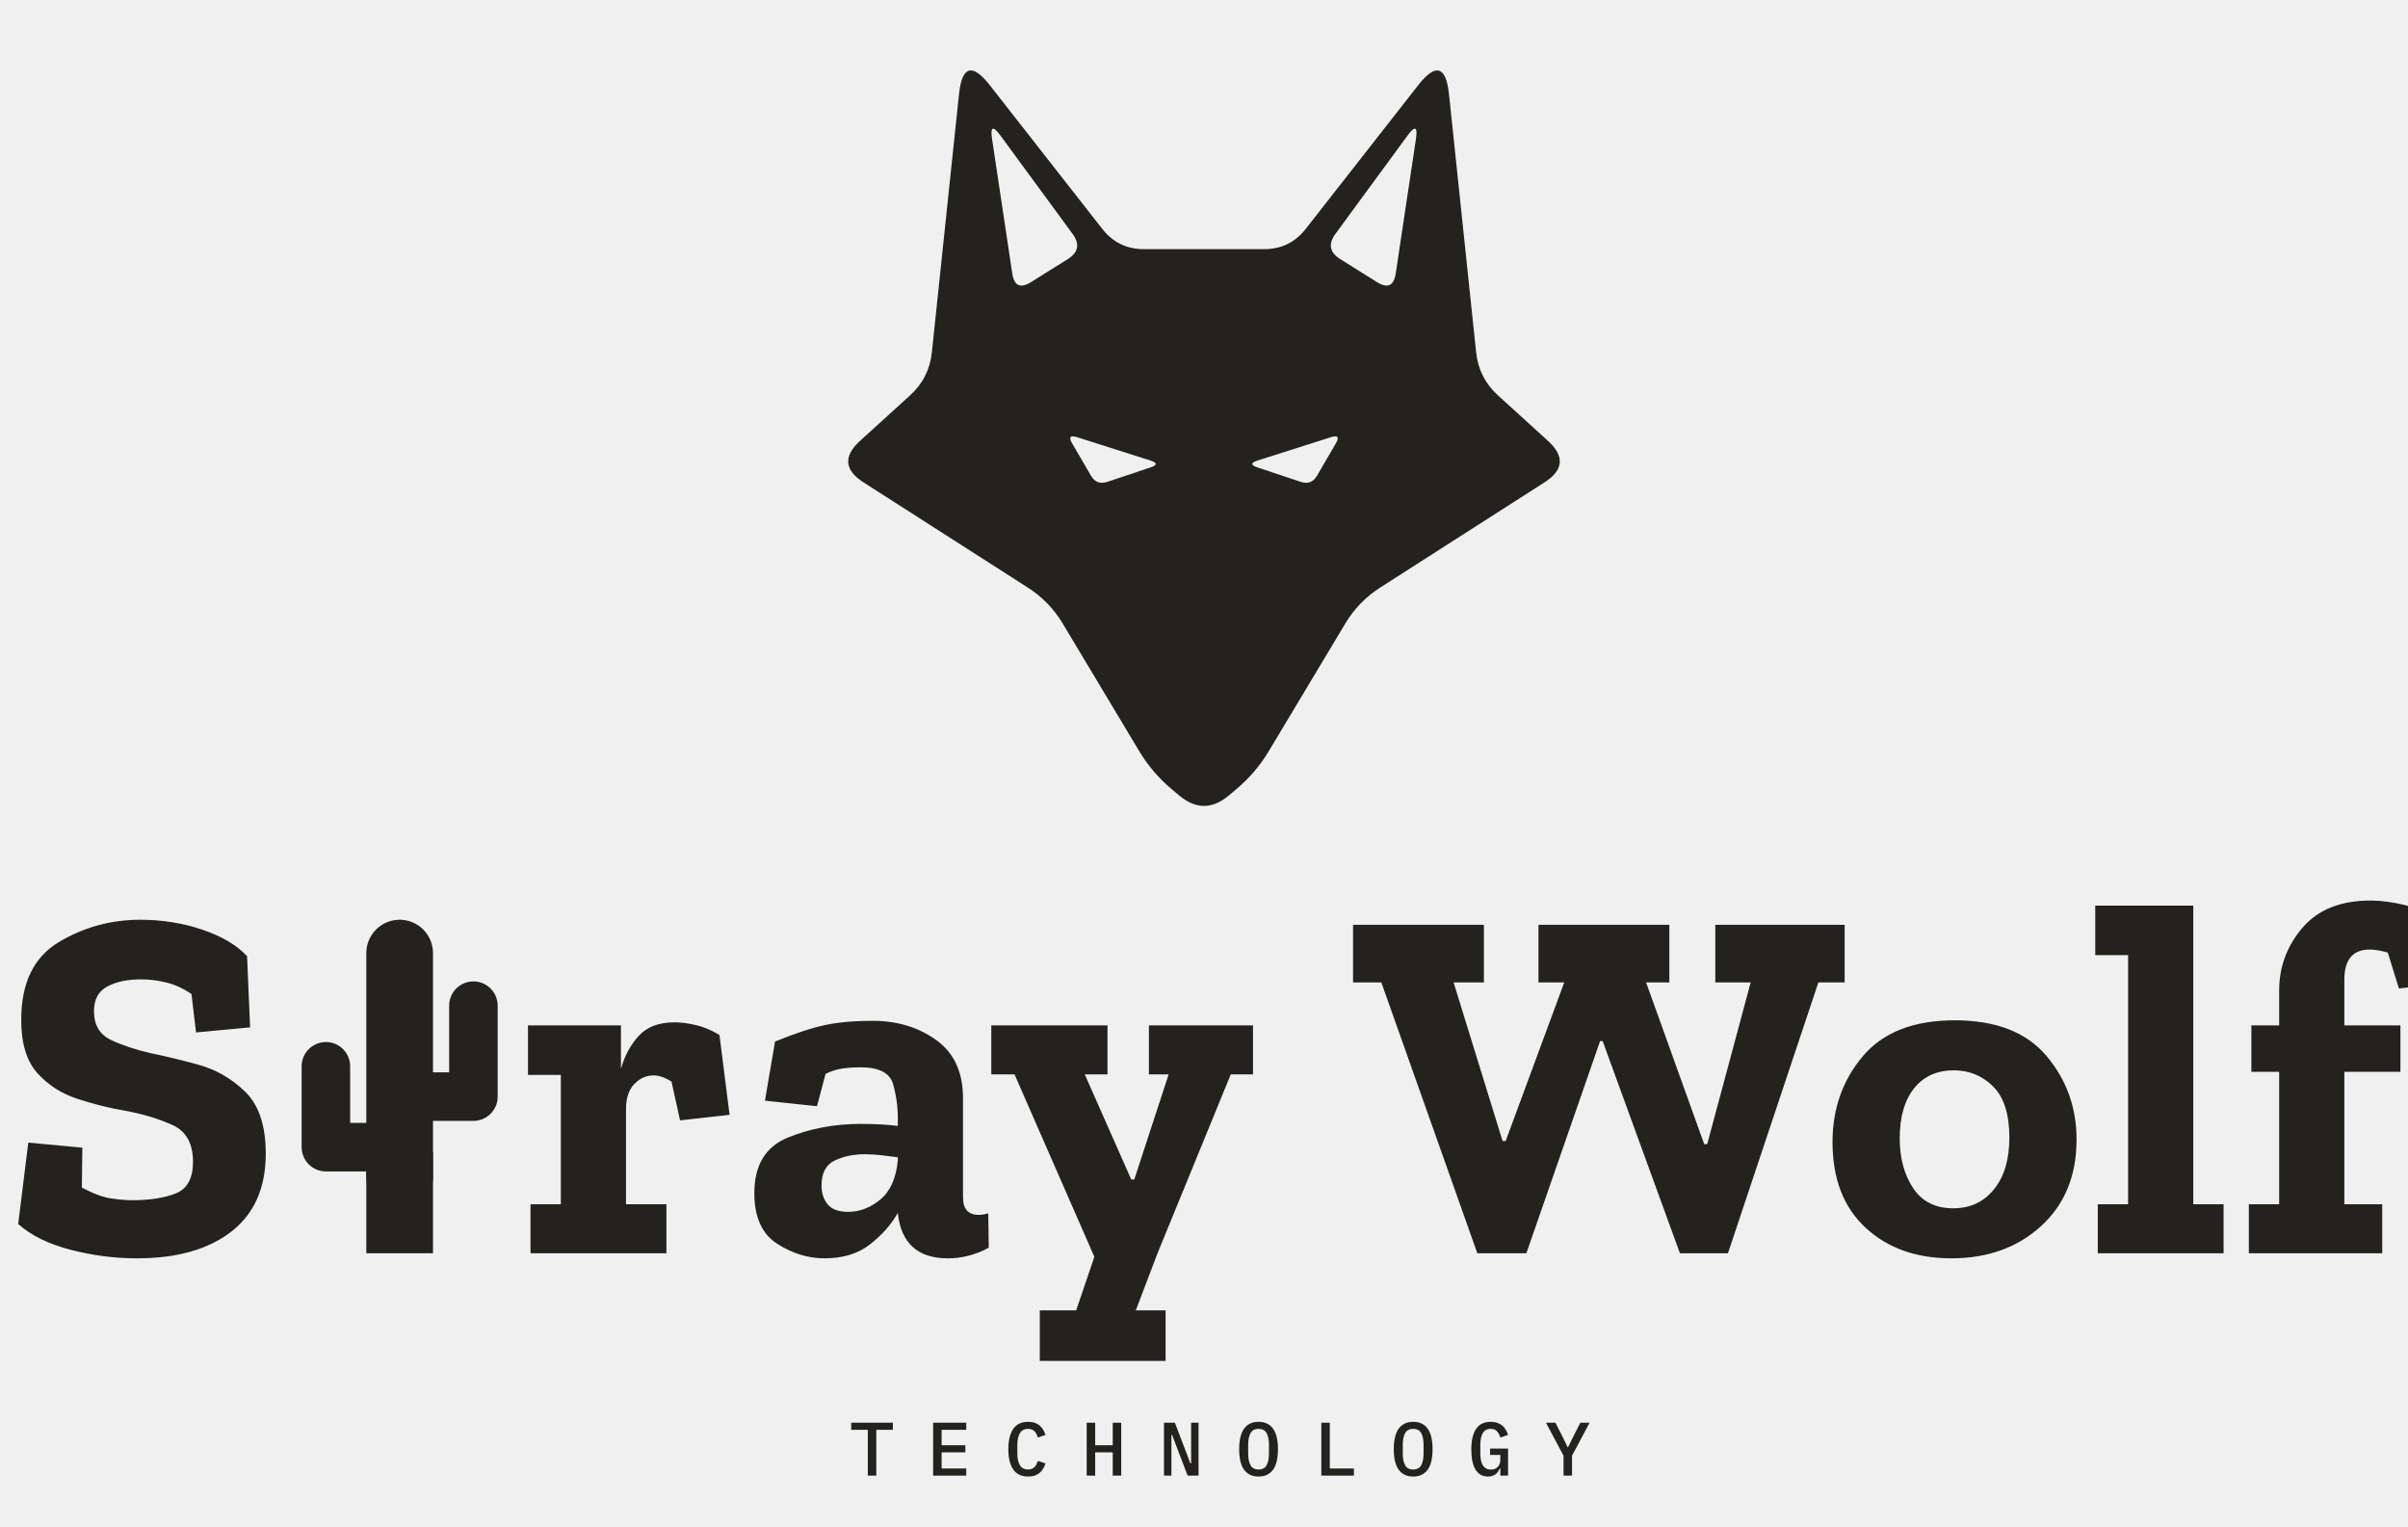
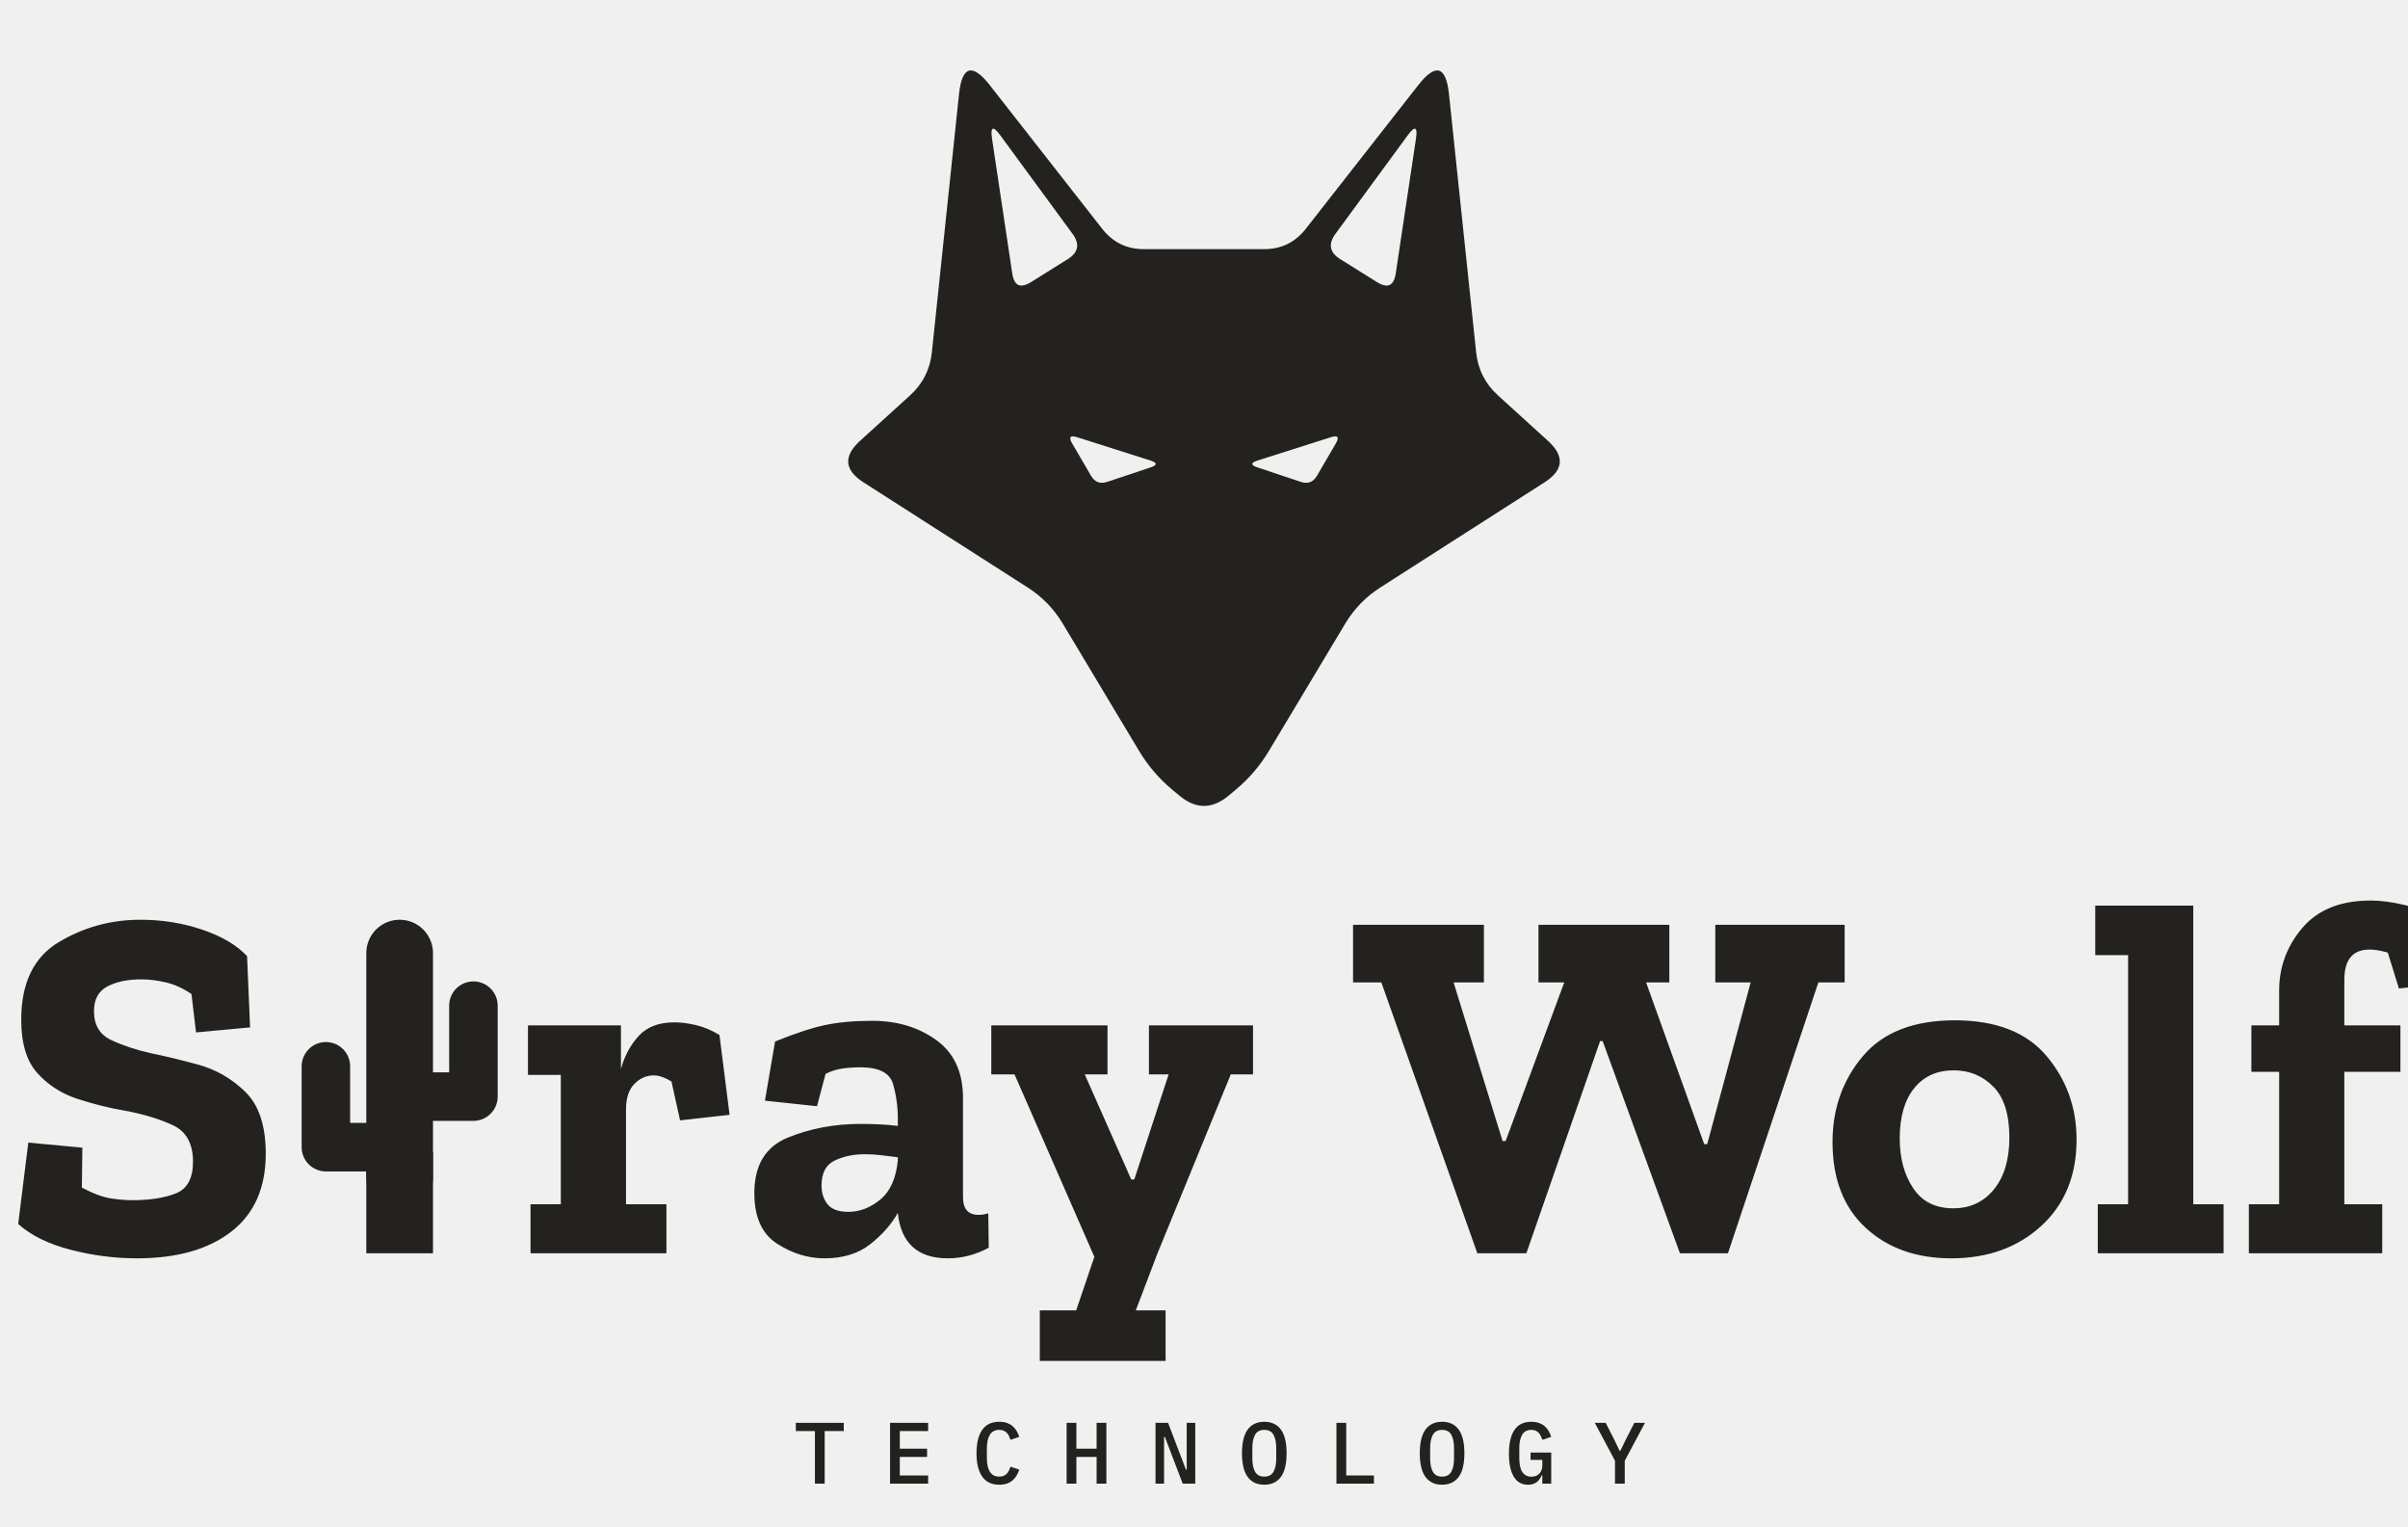
<svg xmlns="http://www.w3.org/2000/svg" viewBox="0 0 476.6 302">
  <g transform="translate(153.3,0) scale(0.85)">
    <defs>
      <mask id="smono-dark">
        <rect width="200" height="200" fill="#fff" />
        <path fill="#000" d="M52.60 31.55 L69.40 54.45 Q72.00 58.00 68.27 60.33 L59.73 65.67 Q56.00 68.00 55.35 63.65 L50.65 32.35 Q50.00 28.00 52.60 31.55Z" />
        <path fill="#000" d="M147.40 31.55 L130.60 54.45 Q128.00 58.00 131.73 60.33 L140.27 65.67 Q144.00 68.00 144.65 63.65 L149.35 32.35 Q150.00 28.00 147.40 31.55Z" />
        <path fill="#000" d="M70.48 101.79 L87.52 107.21 Q90.00 108.00 87.53 108.82 L77.47 112.18 Q75.00 113.00 73.69 110.75 L69.31 103.25 Q68.00 101.00 70.48 101.79Z" />
        <path fill="#000" d="M129.52 101.79 L112.48 107.21 Q110.00 108.00 112.47 108.82 L122.53 112.18 Q125.00 113.00 126.31 110.75 L130.69 103.25 Q132.00 101.00 129.52 101.79Z" />
      </mask>
    </defs>
    <path fill="#24221F" mask="url(#smono-dark)" d="M50.16 19.88 L76.30 53.27 Q80.00 58.00 86.00 58.00 L114.00 58.00 Q120.00 58.00 123.70 53.27 L149.84 19.88 Q156.00 12.00 157.05 21.95 L163.37 82.03 Q164.00 88.00 168.44 92.04 L180.08 102.62 Q186.00 108.00 179.26 112.31 L141.05 136.77 Q136.00 140.00 132.91 145.14 L115.09 174.86 Q112.00 180.00 107.39 183.84 L105.71 185.24 Q100.00 190.00 94.29 185.24 L92.61 183.84 Q88.00 180.00 84.91 174.86 L67.09 145.14 Q64.00 140.00 58.95 136.77 L20.74 112.31 Q14.00 108.00 19.92 102.62 L31.56 92.04 Q36.00 88.00 36.63 82.03 L42.95 21.95 Q44.00 12.00 50.16 19.88Z" />
  </g>
  <path fill="#24221F" d="M52.6 228.3Q52.6 238.4 45.8 243.7Q39.0 249.0 27.1 249.0Q20.5 249.0 13.95 247.3Q7.4 245.6 3.6 242.2L5.6 226.1L16.3 227.1L16.2 235.0Q19.6 236.8 22.0 237.15Q24.4 237.5 26.1 237.5Q31.4 237.5 34.8 236.15Q38.2 234.8 38.2 229.9Q38.2 224.5 34.2 222.65Q30.2 220.8 24.8 219.8Q20.1 219.0 15.35 217.45Q10.6 215.9 7.4 212.35Q4.2 208.8 4.2 201.8Q4.2 190.9 11.6 186.45Q19.0 182.0 27.8 182.0Q34.2 182.0 40.0 183.95Q45.8 185.9 48.9 189.2L49.5 203.3L38.8 204.3L37.9 196.7Q35.4 195.0 32.85 194.4Q30.3 193.8 27.9 193.8Q23.9 193.8 21.25 195.2Q18.6 196.6 18.6 200.1Q18.6 204.2 22.0 205.8Q25.4 207.4 29.8 208.4Q33.8 209.2 39.15 210.65Q44.5 212.1 48.55 216.05Q52.6 220.0 52.6 228.3Z M133.5 202.3Q135.4 202.3 137.75 202.85Q140.1 203.4 142.4 204.8L144.4 220.6L134.6 221.7L132.9 214.0Q130.9 212.8 129.4 212.8Q127.2 212.8 125.55 214.5Q123.9 216.2 123.9 219.5V238.3H131.9V248.0H105.0V238.3H111.0V212.7H104.5V202.9H122.9V211.5Q124.0 207.6 126.45 204.95Q128.9 202.3 133.5 202.3Z M153.4 206.1Q159.3 203.7 163.25 202.85Q167.2 202.0 172.7 202.0Q180.0 202.0 185.3 205.8Q190.6 209.6 190.6 217.3V236.9Q190.6 240.4 193.7 240.4Q194.6 240.4 195.6 240.1L195.7 246.9Q191.8 249.0 187.6 249.0Q178.7 249.0 177.7 240.1V240.0Q175.8 243.4 172.25 246.2Q168.7 249.0 163.2 249.0Q158.3 249.0 153.8 246.1Q149.3 243.2 149.3 236.1Q149.3 227.8 155.95 225.1Q162.6 222.4 170.3 222.4Q174.6 222.4 177.7 222.8V221.3Q177.7 217.8 176.75 214.5Q175.8 211.2 170.3 211.2Q168.3 211.2 166.65 211.45Q165.0 211.7 163.4 212.5L161.7 218.9L151.4 217.8ZM177.7 229.6V229.0Q176.1 228.8 174.45 228.6Q172.8 228.4 171.2 228.4Q167.8 228.4 165.2 229.65Q162.6 230.9 162.6 234.6Q162.6 236.8 163.8 238.3Q165.0 239.8 167.9 239.8Q171.3 239.8 174.25 237.35Q177.2 234.9 177.7 229.6Z M248.0 212.6H243.6L229.1 248.0L224.8 259.3H230.7V269.3H205.8V259.3H213.0L216.6 248.7L200.8 212.6H196.2V202.9H219.2V212.6H214.7L223.9 233.4H224.5L231.3 212.6H227.4V202.9H248.0Z M365.1 194.4H359.9L342.0 248.0H332.5L317.2 206.0H316.7L302.1 248.0H292.4L273.4 194.4H267.8V183.0H293.7V194.4H287.7L297.4 225.8H298.0L309.6 194.4H304.5V183.0H330.4V194.4H325.8L337.3 226.4H337.9L346.5 194.4H339.5V183.0H365.1Z M411.0 225.5Q411.0 236.2 404.0 242.6Q397.0 249.0 386.2 249.0Q375.8 249.0 369.25 242.95Q362.7 236.9 362.7 226.0Q362.7 216.1 368.7 209.0Q374.7 201.9 386.9 201.9Q399.1 201.9 405.05 208.95Q411.0 216.0 411.0 225.5ZM397.7 225.1Q397.7 218.2 394.5 215.0Q391.3 211.8 386.7 211.8Q381.7 211.8 378.85 215.35Q376.0 218.9 376.0 225.3Q376.0 231.1 378.65 235.1Q381.3 239.1 386.6 239.1Q391.6 239.1 394.65 235.35Q397.7 231.6 397.7 225.1Z M440.1 248.0H415.2V238.3H421.2V189.0H414.7V179.2H434.1V238.3H440.1Z M469.2 178.2Q472.3 178.2 476 179.1Q479.7 180.0 482.8 182.3L484.8 194.5L474.8 195.6L472.6 188.5Q470.5 187.9 469 187.9Q464 187.9 464 193.9V202.9H475.1V212.1H464V238.3H471.5V248.0H445.1V238.3H451.1V212.1H445.6V202.9H451.1V196.0Q451.1 189.0 455.7 183.6Q460.3 178.2 469.2 178.2Z" />
  <g fill="none" stroke="#24221F" stroke-linejoin="round">
    <path d="M79.1 248 V228" stroke-width="13.2" stroke-linecap="butt" />
    <path d="M79.1 233 V188.6" stroke-width="13.2" stroke-linecap="round" />
    <path d="M79.1 227 H64.5 V211" stroke-width="9.6" stroke-linecap="round" />
    <path d="M79.1 217 H93.7 V199" stroke-width="9.6" stroke-linecap="round" />
  </g>
-   <path fill="#24221F" d="M173.44 282.94V292.0H171.76V282.94H168.475V281.53H176.725V282.94Z M184.69 292.0V281.53H191.245V282.94H186.37V285.985H191.065V287.395H186.37V290.59H191.245V292.0Z M203.5 292.18Q201.505 292.18 200.538 290.77Q199.57 289.36 199.57 286.765Q199.57 284.17 200.538 282.76Q201.505 281.35 203.5 281.35Q204.265 281.35 204.828 281.553Q205.39 281.755 205.795 282.107Q206.2 282.46 206.478 282.933Q206.755 283.405 206.935 283.945L205.42 284.455Q205.3 284.095 205.15 283.78Q205 283.465 204.775 283.24Q204.55 283.015 204.243 282.88Q203.935 282.745 203.485 282.745Q202.375 282.745 201.865 283.592Q201.355 284.44 201.355 285.88V287.65Q201.355 289.09 201.865 289.938Q202.375 290.785 203.485 290.785Q203.935 290.785 204.243 290.65Q204.55 290.515 204.775 290.29Q205 290.065 205.15 289.75Q205.3 289.435 205.42 289.075L206.935 289.585Q206.755 290.125 206.478 290.597Q206.2 291.07 205.795 291.423Q205.39 291.775 204.828 291.977Q204.265 292.18 203.5 292.18Z M220.24 287.395H216.76V292.0H215.08V281.53H216.76V285.985H220.24V281.53H221.92V292.0H220.24Z M231.985 283.945H231.85V292.0H230.38V281.53H232.54L235.615 289.585H235.75V281.53H237.22V292.0H235.06Z M249.1 292.18Q248.11 292.18 247.383 291.812Q246.655 291.445 246.183 290.755Q245.71 290.065 245.485 289.06Q245.26 288.055 245.26 286.765Q245.26 285.49 245.485 284.477Q245.71 283.465 246.183 282.775Q246.655 282.085 247.383 281.717Q248.11 281.35 249.1 281.35Q250.09 281.35 250.818 281.717Q251.545 282.085 252.018 282.775Q252.49 283.465 252.715 284.477Q252.94 285.49 252.94 286.765Q252.94 288.055 252.715 289.06Q252.49 290.065 252.018 290.755Q251.545 291.445 250.818 291.812Q250.09 292.18 249.1 292.18ZM249.1 290.785Q250.225 290.785 250.69 289.938Q251.155 289.09 251.155 287.635V285.88Q251.155 284.44 250.69 283.592Q250.225 282.745 249.1 282.745Q247.975 282.745 247.51 283.592Q247.045 284.44 247.045 285.88V287.65Q247.045 289.09 247.51 289.938Q247.975 290.785 249.1 290.785Z M261.52 292.0V281.53H263.2V290.59H267.97V292.0Z M279.7 292.18Q278.71 292.18 277.983 291.812Q277.255 291.445 276.783 290.755Q276.31 290.065 276.085 289.06Q275.86 288.055 275.86 286.765Q275.86 285.49 276.085 284.477Q276.31 283.465 276.783 282.775Q277.255 282.085 277.983 281.717Q278.71 281.35 279.7 281.35Q280.69 281.35 281.418 281.717Q282.145 282.085 282.618 282.775Q283.09 283.465 283.315 284.477Q283.54 285.49 283.54 286.765Q283.54 288.055 283.315 289.06Q283.09 290.065 282.618 290.755Q282.145 291.445 281.418 291.812Q280.69 292.18 279.7 292.18ZM279.7 290.785Q280.825 290.785 281.29 289.938Q281.755 289.09 281.755 287.635V285.88Q281.755 284.44 281.29 283.592Q280.825 282.745 279.7 282.745Q278.575 282.745 278.11 283.592Q277.645 284.44 277.645 285.88V287.65Q277.645 289.09 278.11 289.938Q278.575 290.785 279.7 290.785Z M296.95 290.56H296.845Q296.71 290.875 296.522 291.168Q296.335 291.46 296.058 291.685Q295.78 291.91 295.39 292.045Q295.0 292.18 294.49 292.18Q292.855 292.18 292.03 290.785Q291.205 289.39 291.205 286.84Q291.205 284.17 292.15 282.76Q293.095 281.35 295.045 281.35Q295.81 281.35 296.387 281.56Q296.965 281.77 297.37 282.123Q297.775 282.475 298.045 282.947Q298.315 283.42 298.48 283.945L296.965 284.455Q296.845 284.11 296.695 283.803Q296.545 283.495 296.327 283.255Q296.11 283.015 295.803 282.88Q295.495 282.745 295.06 282.745Q293.965 282.745 293.477 283.592Q292.99 284.44 292.99 285.88V287.545Q292.99 288.265 293.095 288.865Q293.2 289.465 293.447 289.892Q293.695 290.32 294.092 290.56Q294.49 290.8 295.06 290.8Q295.975 290.8 296.462 290.252Q296.95 289.705 296.95 288.85V287.905H294.925V286.645H298.48V292.0H296.95Z M309.46 292.0V288.055L305.98 281.53H307.855L309.19 284.14L310.27 286.375H310.36L311.455 284.14L312.79 281.53H314.62L311.14 288.055V292.0Z" />
+   <g data-tech="1.15" transform="translate(241.55 281.4) scale(1.15) translate(-241.55 -281.4)">
+     <path fill="#24221F" d="M173.44 282.94V292.0H171.76V282.94H168.475V281.53H176.725V282.94Z M184.69 292.0V281.53H191.245V282.94H186.37V285.985H191.065V287.395H186.37V290.59H191.245V292.0Z M203.5 292.18Q201.505 292.18 200.538 290.77Q199.57 289.36 199.57 286.765Q199.57 284.17 200.538 282.76Q201.505 281.35 203.5 281.35Q204.265 281.35 204.828 281.553Q205.39 281.755 205.795 282.107Q206.2 282.46 206.478 282.933Q206.755 283.405 206.935 283.945L205.42 284.455Q205.3 284.095 205.15 283.78Q205 283.465 204.775 283.24Q204.55 283.015 204.243 282.88Q203.935 282.745 203.485 282.745Q202.375 282.745 201.865 283.592Q201.355 284.44 201.355 285.88V287.65Q201.355 289.09 201.865 289.938Q202.375 290.785 203.485 290.785Q203.935 290.785 204.243 290.65Q204.55 290.515 204.775 290.29Q205 290.065 205.15 289.75Q205.3 289.435 205.42 289.075L206.935 289.585Q206.755 290.125 206.478 290.597Q206.2 291.07 205.795 291.423Q205.39 291.775 204.828 291.977Q204.265 292.18 203.5 292.18Z M220.24 287.395H216.76V292.0H215.08V281.53H216.76V285.985H220.24V281.53H221.92V292.0H220.24Z M231.985 283.945H231.85V292.0H230.38V281.53H232.54L235.615 289.585H235.75V281.53H237.22V292.0H235.06Z M249.1 292.18Q248.11 292.18 247.383 291.812Q246.655 291.445 246.183 290.755Q245.71 290.065 245.485 289.06Q245.26 288.055 245.26 286.765Q245.26 285.49 245.485 284.477Q245.71 283.465 246.183 282.775Q246.655 282.085 247.383 281.717Q248.11 281.35 249.1 281.35Q250.09 281.35 250.818 281.717Q251.545 282.085 252.018 282.775Q252.49 283.465 252.715 284.477Q252.94 285.49 252.94 286.765Q252.94 288.055 252.715 289.06Q252.49 290.065 252.018 290.755Q251.545 291.445 250.818 291.812Q250.09 292.18 249.1 292.18ZM249.1 290.785Q250.225 290.785 250.69 289.938Q251.155 289.09 251.155 287.635V285.88Q251.155 284.44 250.69 283.592Q250.225 282.745 249.1 282.745Q247.975 282.745 247.51 283.592Q247.045 284.44 247.045 285.88V287.65Q247.045 289.09 247.51 289.938Q247.975 290.785 249.1 290.785Z M261.52 292.0V281.53H263.2V290.59H267.97V292.0Z M279.7 292.18Q278.71 292.18 277.983 291.812Q277.255 291.445 276.783 290.755Q276.31 290.065 276.085 289.06Q275.86 288.055 275.86 286.765Q275.86 285.49 276.085 284.477Q276.31 283.465 276.783 282.775Q277.255 282.085 277.983 281.717Q278.71 281.35 279.7 281.35Q280.69 281.35 281.418 281.717Q282.145 282.085 282.618 282.775Q283.09 283.465 283.315 284.477Q283.54 285.49 283.54 286.765Q283.54 288.055 283.315 289.06Q283.09 290.065 282.618 290.755Q282.145 291.445 281.418 291.812Q280.69 292.18 279.7 292.18ZM279.7 290.785Q280.825 290.785 281.29 289.938Q281.755 289.09 281.755 287.635V285.88Q281.755 284.44 281.29 283.592Q280.825 282.745 279.7 282.745Q278.575 282.745 278.11 283.592Q277.645 284.44 277.645 285.88V287.65Q277.645 289.09 278.11 289.938Q278.575 290.785 279.7 290.785Z M296.95 290.56H296.845Q296.71 290.875 296.522 291.168Q296.335 291.46 296.058 291.685Q295.78 291.91 295.39 292.045Q295.0 292.18 294.49 292.18Q292.855 292.18 292.03 290.785Q291.205 289.39 291.205 286.84Q291.205 284.17 292.15 282.76Q293.095 281.35 295.045 281.35Q295.81 281.35 296.387 281.56Q296.965 281.77 297.37 282.123Q297.775 282.475 298.045 282.947Q298.315 283.42 298.48 283.945L296.965 284.455Q296.845 284.11 296.695 283.803Q296.545 283.495 296.327 283.255Q296.11 283.015 295.803 282.88Q295.495 282.745 295.06 282.745Q293.965 282.745 293.477 283.592Q292.99 284.44 292.99 285.88V287.545Q292.99 288.265 293.095 288.865Q293.2 289.465 293.447 289.892Q293.695 290.32 294.092 290.56Q294.49 290.8 295.06 290.8Q295.975 290.8 296.462 290.252Q296.95 289.705 296.95 288.85V287.905H294.925V286.645H298.48V292.0H296.95Z M309.46 292.0V288.055L305.98 281.53H307.855L309.19 284.14L310.27 286.375H310.36L311.455 284.14L312.79 281.53H314.62L311.14 288.055V292.0Z" />
+   </g>
</svg>
